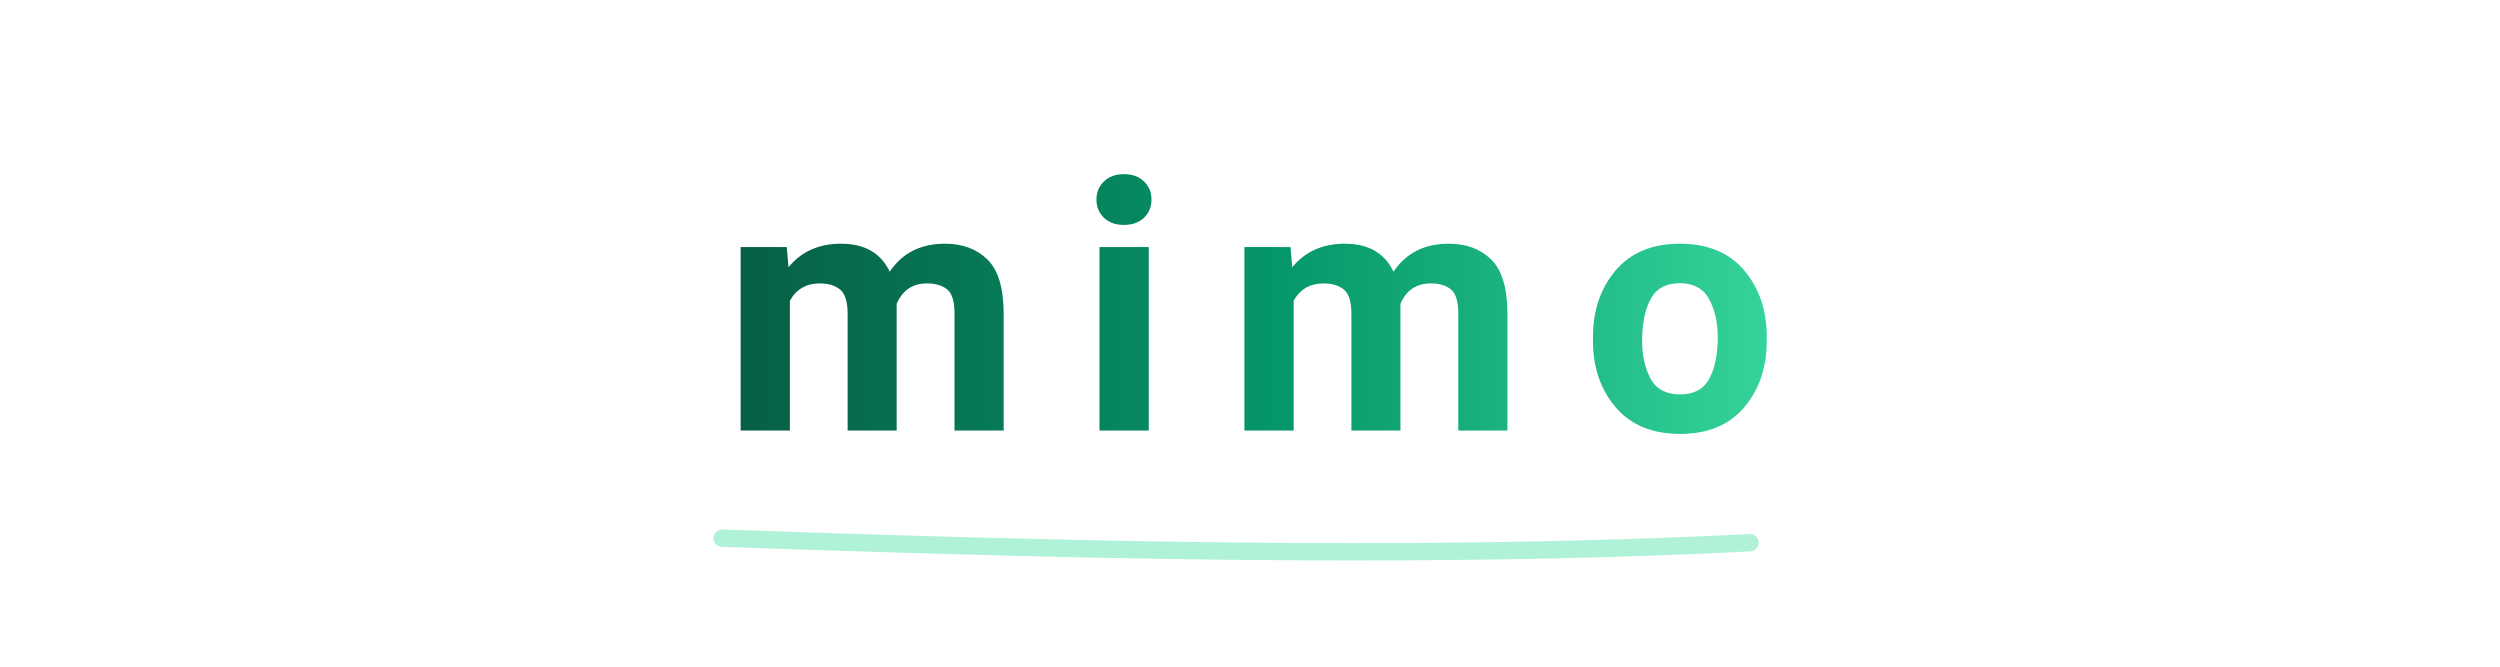
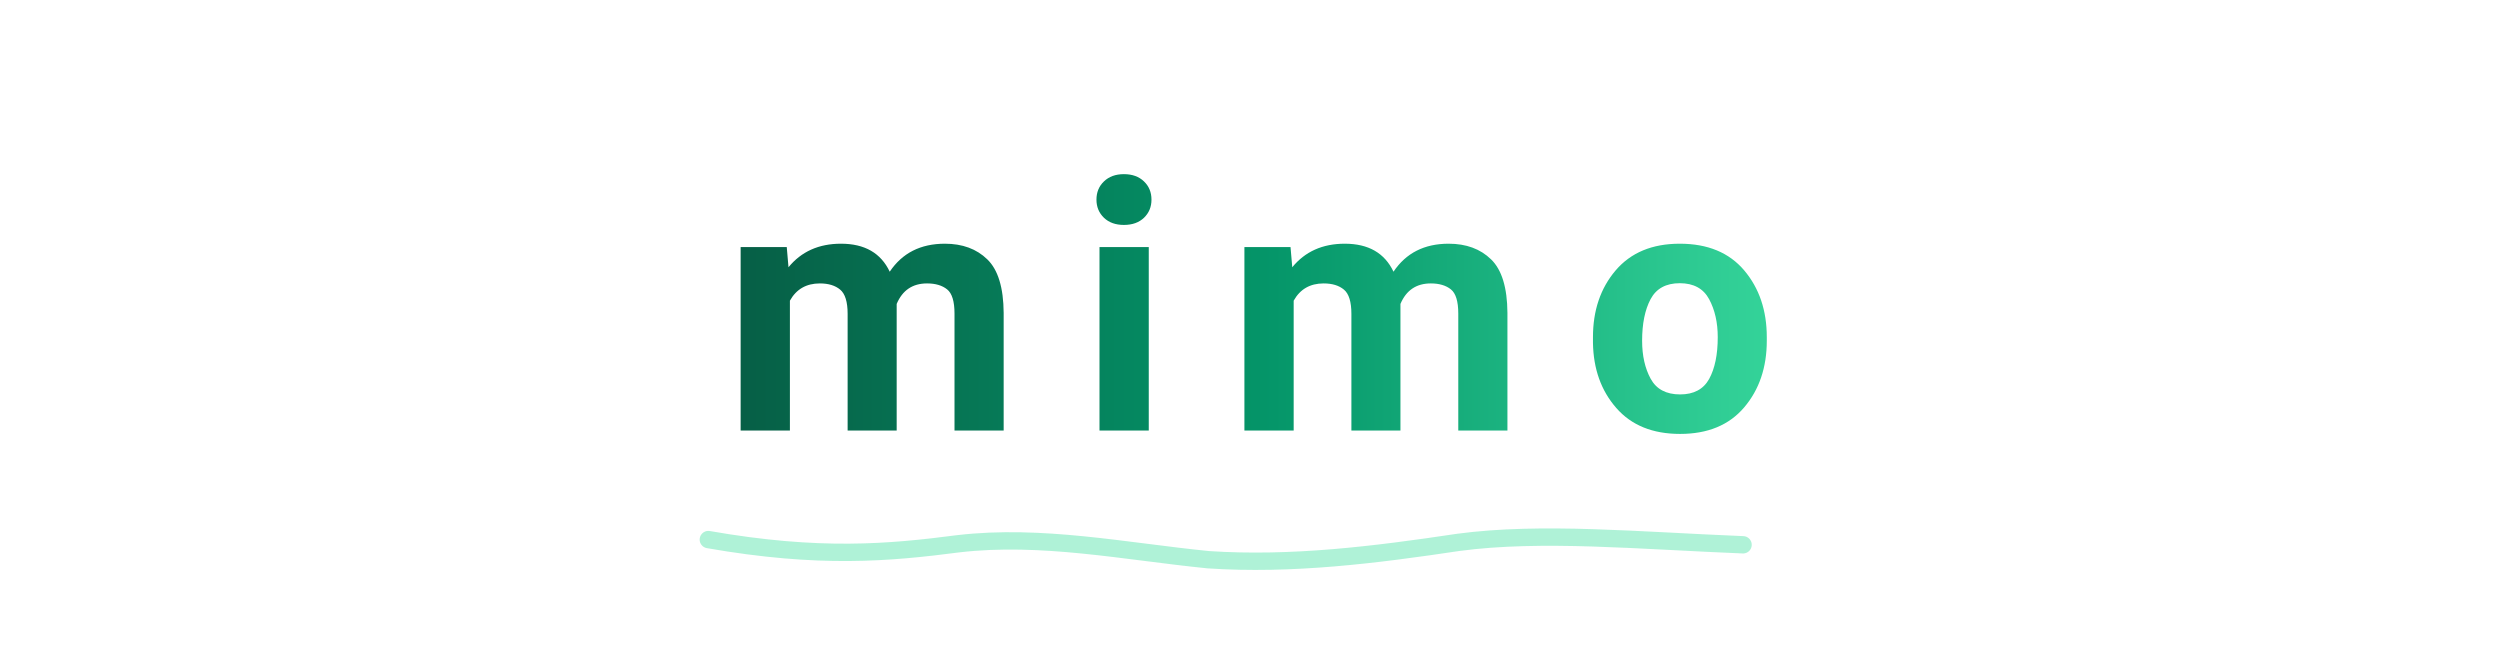
<svg xmlns="http://www.w3.org/2000/svg" viewBox="0 0 360 96" fill="none" role="img" aria-label="mimo">
  <defs>
    <linearGradient id="mw" x1="0" y1="0" x2="1" y2="0">
      <stop offset="0%" stop-color="#065f46" />
      <stop offset="52%" stop-color="#059669" />
      <stop offset="100%" stop-color="#34d399" />
    </linearGradient>
  </defs>
  <text x="180" y="62" text-anchor="middle" fill="url(#mw)" font-family="ui-sans-serif, -apple-system, BlinkMacSystemFont, 'Segoe UI', Roboto, Helvetica, Arial, sans-serif" font-size="50" font-weight="600" letter-spacing="8">
    mimo
  </text>
-   <path d="M 104 77.5 C 148 79, 202 80.7 252 78.15" stroke="#6ee7b7" stroke-width="2.5" stroke-linecap="round" fill="none" opacity="0.55" />
+   <path d="M 102 77.7 C 118 80.5 128 79.6 138 78.3 C 150 76.9 162 79.4 174 80.6 C 186 81.4 198 79.9 210 78.1 C 222 76.5 236 77.85 251 78.45" stroke="#6ee7b7" stroke-width="2.5" stroke-linecap="round" stroke-linejoin="round" fill="none" opacity="0.55" />
</svg>
